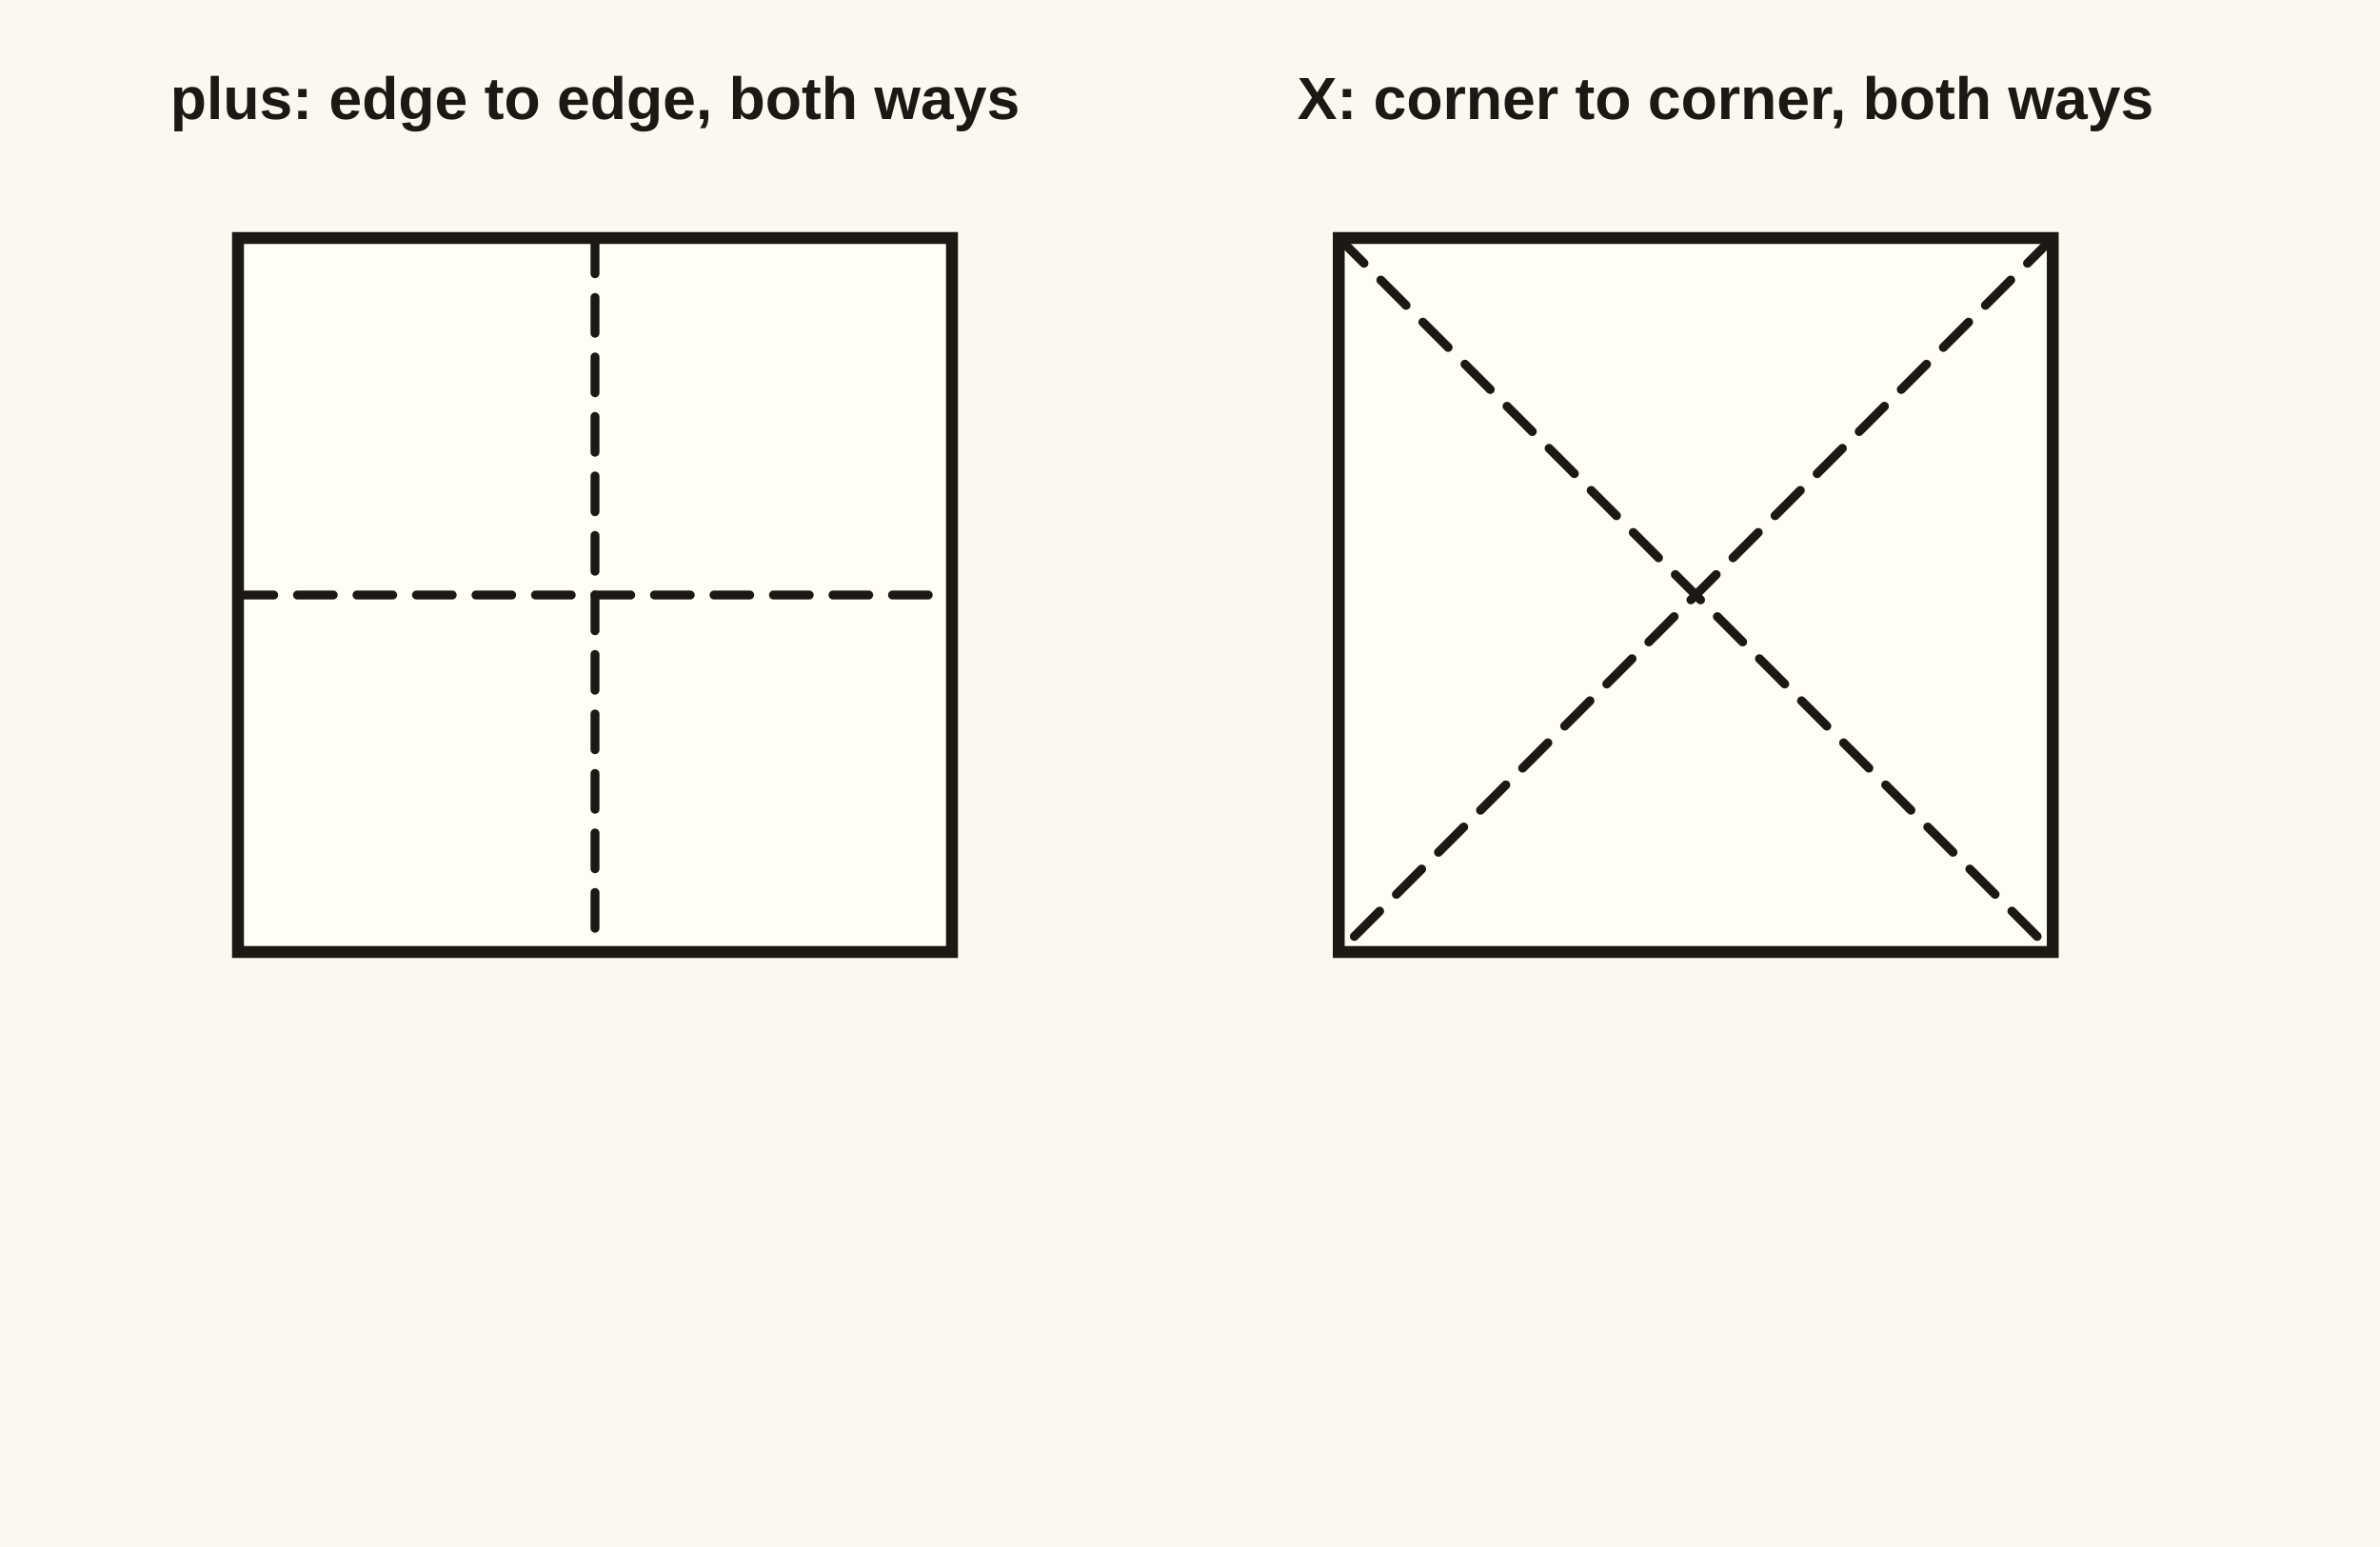
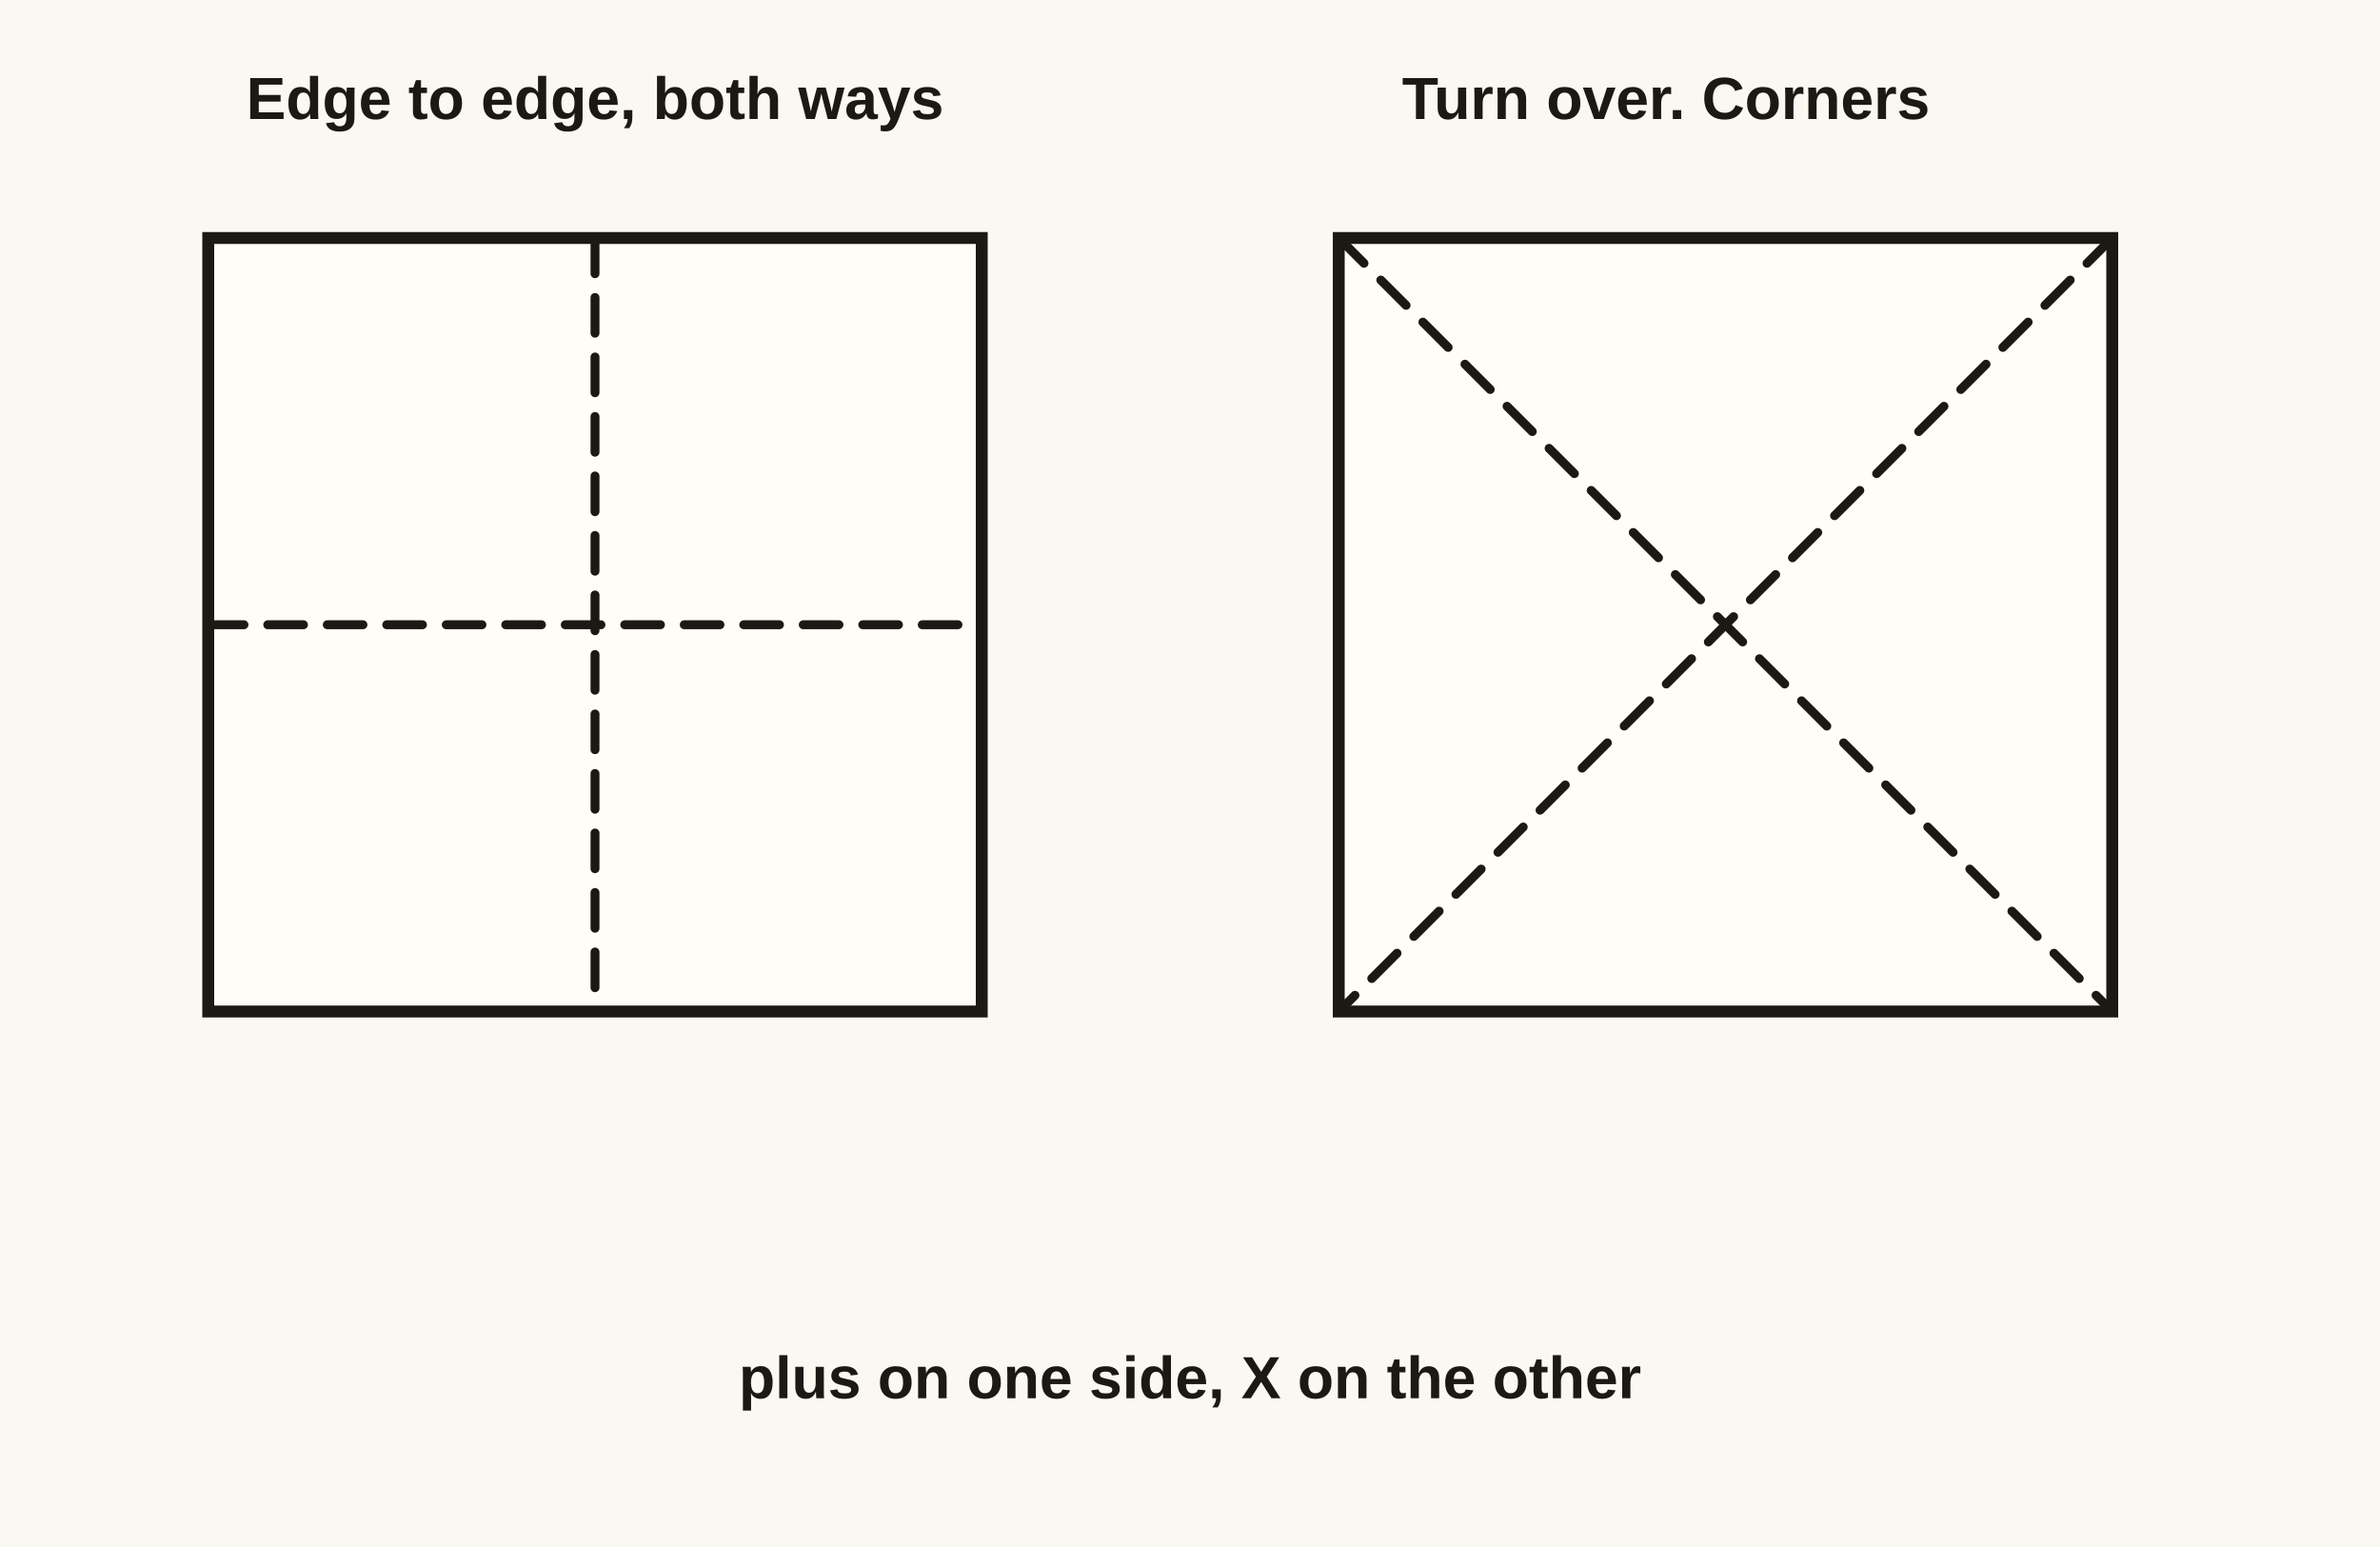
<svg xmlns="http://www.w3.org/2000/svg" width="800" height="520" viewBox="0 0 800 520" role="img">
  <rect width="800" height="520" fill="#fbf8f1" />
  <defs>
    <marker id="arr" viewBox="0 0 10 10" refX="9" refY="5" markerWidth="9" markerHeight="9" orient="auto">
      <path d="M 0 0 L 10 5 L 0 10 z" fill="#1f5c4e" />
    </marker>
  </defs>
-   <text x="200" y="40" text-anchor="middle" font-size="20" font-family="Arial, Helvetica, sans-serif" fill="#1c1915" font-weight="700">plus: edge to edge, both ways</text>
-   <rect x="80" y="80" width="240" height="240" fill="#fffdf6" stroke="#1c1915" stroke-width="4" />
-   <line x1="80" y1="200" x2="320" y2="200" fill="none" stroke="#1c1915" stroke-width="3" stroke-dasharray="12 8" stroke-linecap="round" />
-   <line x1="200" y1="80" x2="200" y2="320" fill="none" stroke="#1c1915" stroke-width="3" stroke-dasharray="12 8" stroke-linecap="round" />
-   <text x="580" y="40" text-anchor="middle" font-size="20" font-family="Arial, Helvetica, sans-serif" fill="#1c1915" font-weight="700">X: corner to corner, both ways</text>
-   <rect x="450" y="80" width="240" height="240" fill="#fffdf6" stroke="#1c1915" stroke-width="4" />
-   <line x1="450" y1="80" x2="690" y2="320" fill="none" stroke="#1c1915" stroke-width="3" stroke-dasharray="12 8" stroke-linecap="round" />
-   <line x1="690" y1="80" x2="450" y2="320" fill="none" stroke="#1c1915" stroke-width="3" stroke-dasharray="12 8" stroke-linecap="round" />
+   <text x="200" y="40" text-anchor="middle" font-size="20" font-family="Arial, Helvetica, sans-serif" font-weight="700" fill="#1c1915">Edge to edge, both ways</text>
+   <rect x="70" y="80" width="260" height="260" fill="#fffdf8" stroke="#1c1915" stroke-width="4" />
+   <line x1="70" y1="210" x2="330" y2="210" fill="none" stroke="#1c1915" stroke-width="3" stroke-dasharray="12 8" stroke-linecap="round" />
+   <line x1="200" y1="80" x2="200" y2="340" fill="none" stroke="#1c1915" stroke-width="3" stroke-dasharray="12 8" stroke-linecap="round" />
+   <text x="560" y="40" text-anchor="middle" font-size="20" font-family="Arial, Helvetica, sans-serif" font-weight="700" fill="#1c1915">Turn over. Corners</text>
+   <rect x="450" y="80" width="260" height="260" fill="#fffdf8" stroke="#1c1915" stroke-width="4" />
+   <line x1="450" y1="80" x2="710" y2="340" fill="none" stroke="#1c1915" stroke-width="3" stroke-dasharray="12 8" stroke-linecap="round" />
+   <line x1="710" y1="80" x2="450" y2="340" fill="none" stroke="#1c1915" stroke-width="3" stroke-dasharray="12 8" stroke-linecap="round" />
+   <text x="400" y="470" text-anchor="middle" font-size="20" font-family="Arial, Helvetica, sans-serif" font-weight="700" fill="#1c1915">plus on one side, X on the other</text>
</svg>
